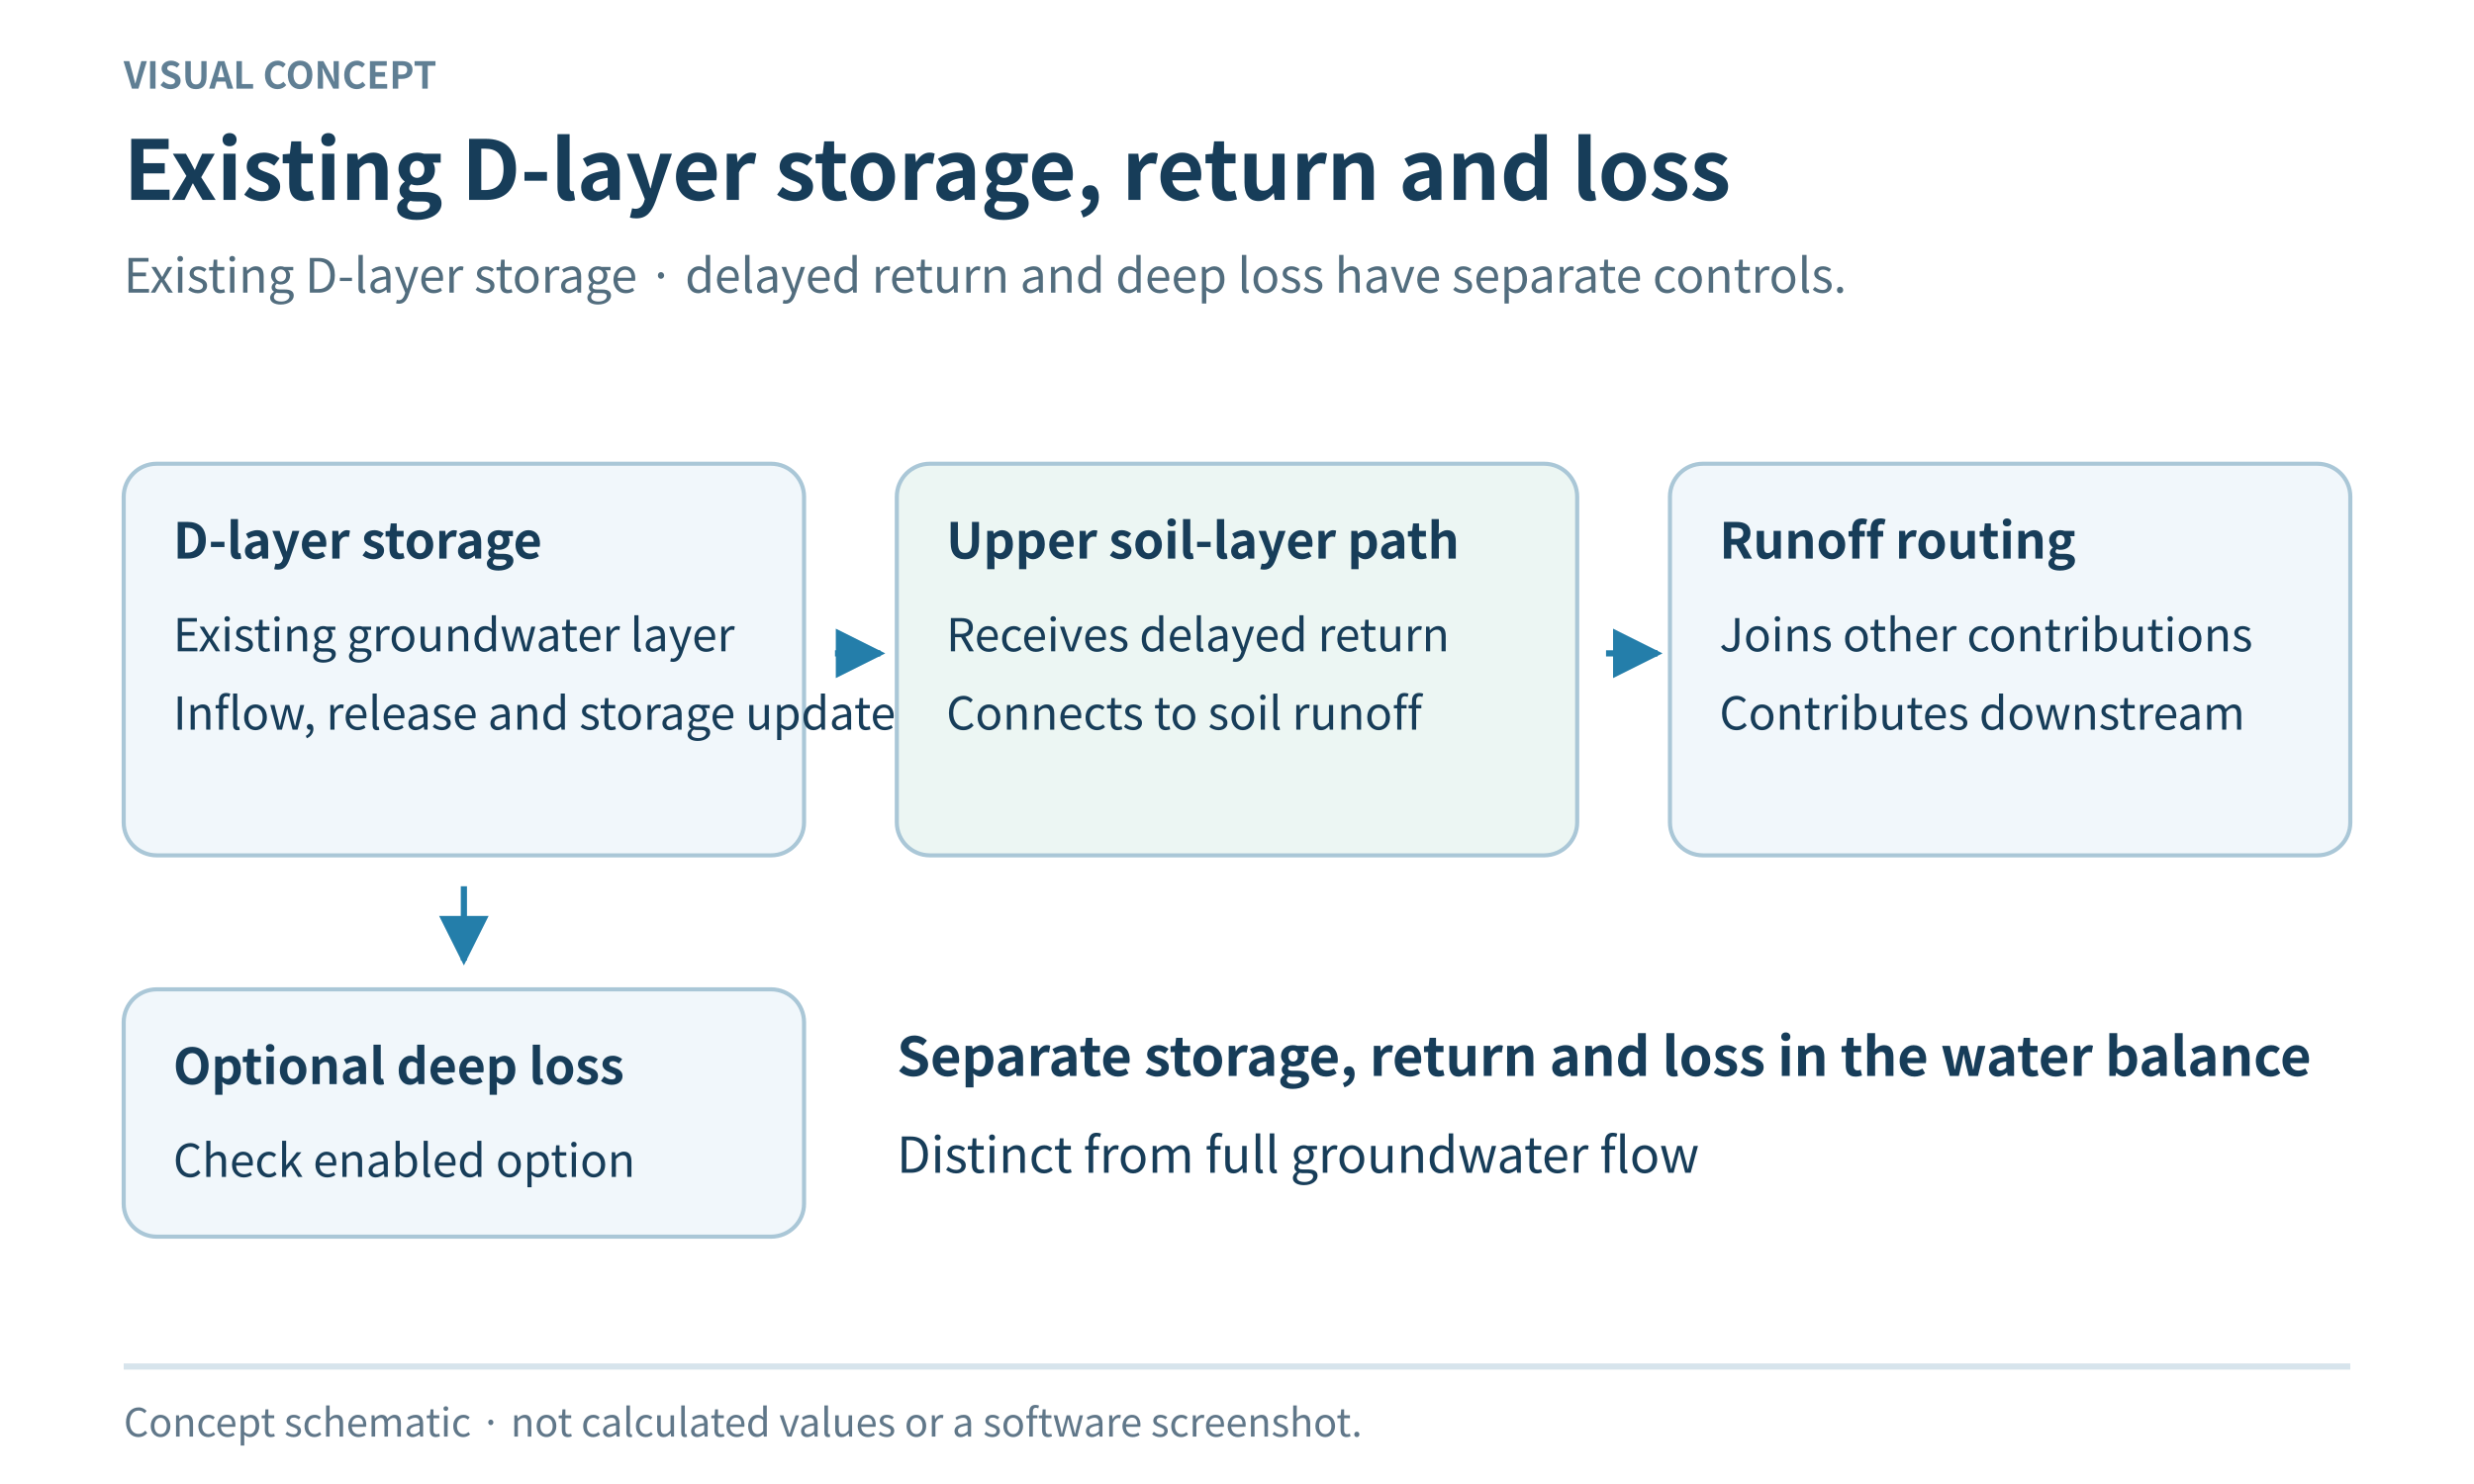
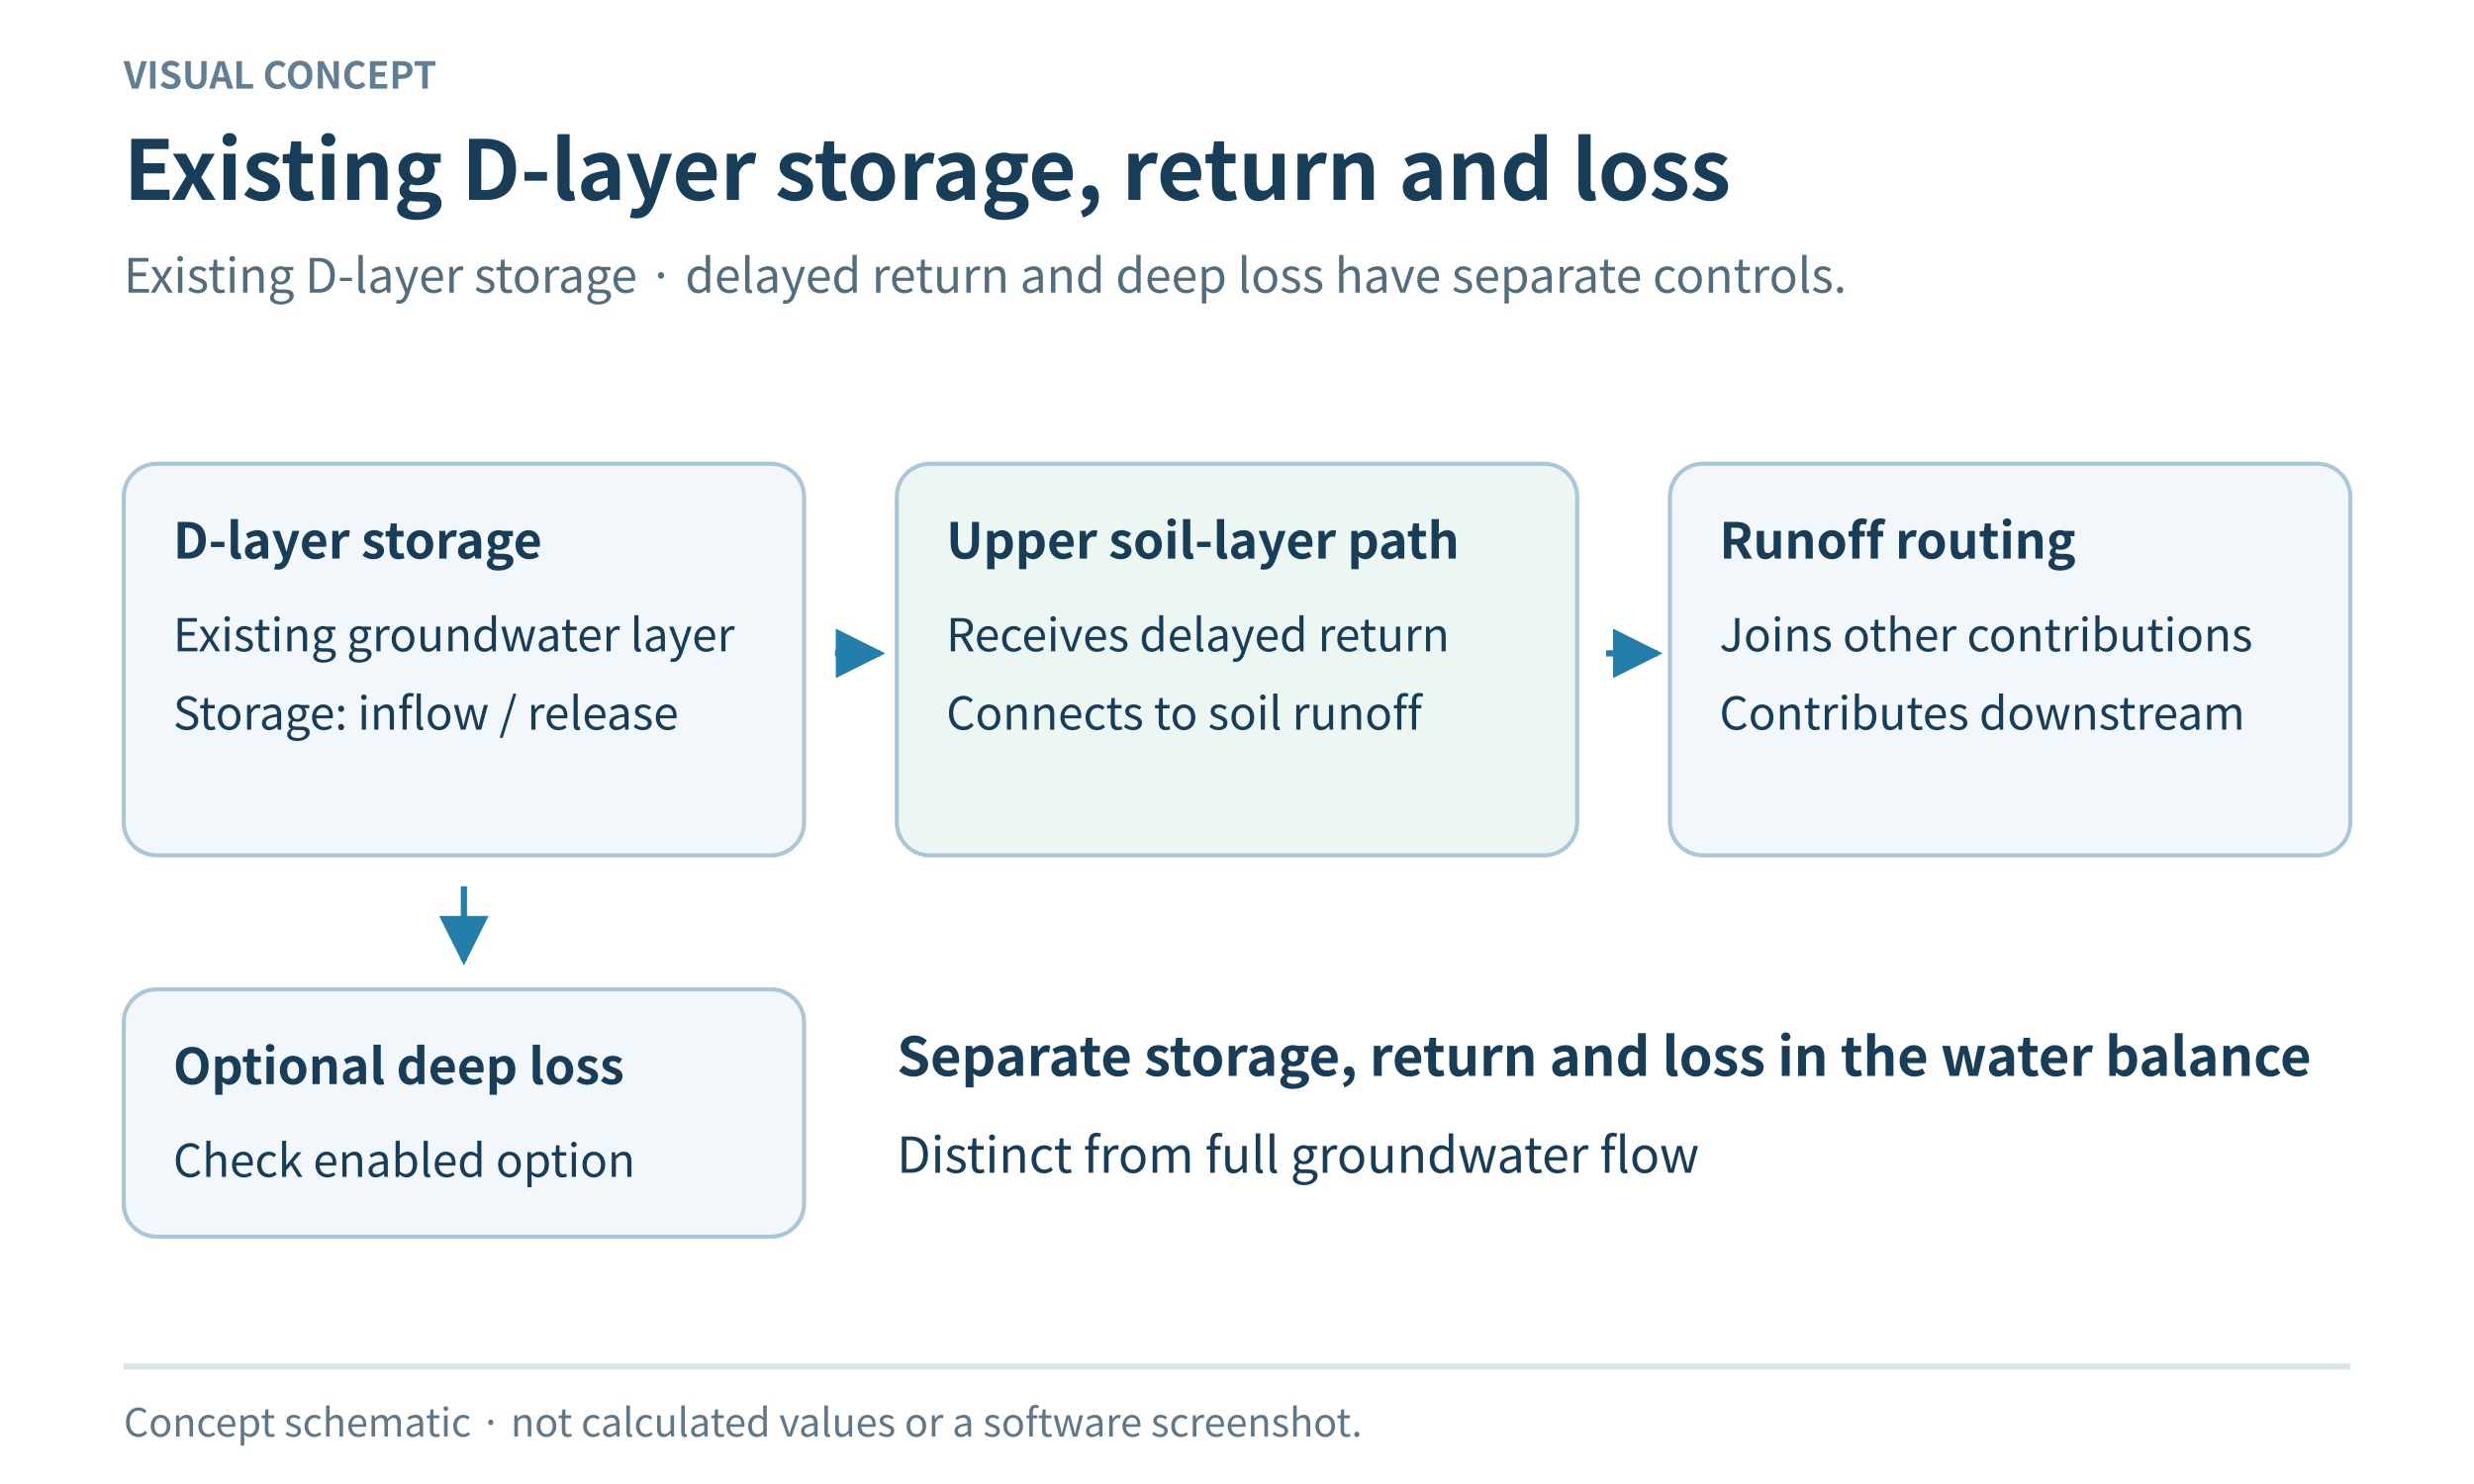
<svg xmlns="http://www.w3.org/2000/svg" width="1200" height="720" viewBox="0 0 1200 720" role="img" aria-labelledby="title desc">
  <defs>
    <marker id="arrow" viewBox="0 0 10 10" refX="9" refY="5" markerWidth="8" markerHeight="8" orient="auto-start-reverse">
      <path d="M0 0 10 5 0 10Z" fill="#247eaa" />
    </marker>
    <pattern id="missing" width="12" height="12" patternUnits="userSpaceOnUse">
      <path d="M-3 3 3-3 M0 12 12 0 M9 15 15 9" stroke="#b2bdc5" stroke-width="2" />
    </pattern>
  </defs>
  <rect width="1200" height="720" fill="#fff" />
  <g font-family="Noto Sans CJK KR,Noto Sans KR,Malgun Gothic,Arial,sans-serif">
    <text x="60" y="43" font-size="18" font-weight="600" text-anchor="start" fill="#607f94">VISUAL CONCEPT</text>
    <text x="60" y="97" font-size="40" font-weight="700" text-anchor="start" fill="#173d59">Existing D-layer storage, return and loss</text>
    <text x="60" y="142" font-size="23" font-weight="400" text-anchor="start" fill="#526d7e">Existing D-layer storage · delayed return and deep loss have separate controls.</text>
    <rect x="60" y="225" width="330" height="190" rx="16" fill="#f1f7fb" stroke="#aac7d7" stroke-width="2" />
    <text x="84" y="271" font-size="24" font-weight="700" text-anchor="start" fill="#173d59">D-layer storage</text>
    <text x="84" y="316" font-size="22" font-weight="400" text-anchor="start" fill="#173d59">Existing groundwater layer</text>
-     <text x="84" y="354" font-size="22" font-weight="400" text-anchor="start" fill="#173d59">Inflow, release and storage update</text>
+     <text x="84" y="354" font-size="22" font-weight="400" text-anchor="start" fill="#173d59">Storage: inflow / release</text>
    <line x1="405" y1="317" x2="427" y2="317" stroke="#247eaa" stroke-width="3" marker-end="url(#arrow)" />
    <rect x="435" y="225" width="330" height="190" rx="16" fill="#ecf6f3" stroke="#aac7d7" stroke-width="2" />
    <text x="459" y="271" font-size="24" font-weight="700" text-anchor="start" fill="#173d59">Upper soil-layer path</text>
    <text x="459" y="316" font-size="22" font-weight="400" text-anchor="start" fill="#173d59">Receives delayed return</text>
    <text x="459" y="354" font-size="22" font-weight="400" text-anchor="start" fill="#173d59">Connects to soil runoff</text>
    <line x1="779" y1="317" x2="804" y2="317" stroke="#247eaa" stroke-width="3" marker-end="url(#arrow)" />
    <rect x="810" y="225" width="330" height="190" rx="16" fill="#f1f7fb" stroke="#aac7d7" stroke-width="2" />
    <text x="834" y="271" font-size="24" font-weight="700" text-anchor="start" fill="#173d59">Runoff routing</text>
    <text x="834" y="316" font-size="22" font-weight="400" text-anchor="start" fill="#173d59">Joins other contributions</text>
    <text x="834" y="354" font-size="22" font-weight="400" text-anchor="start" fill="#173d59">Contributes downstream</text>
    <path d="M225 430V466" fill="none" stroke="#247eaa" stroke-width="3" marker-end="url(#arrow)" />
    <rect x="60" y="480" width="330" height="120" rx="16" fill="#f1f7fb" stroke="#aac7d7" stroke-width="2" />
    <text x="84" y="526" font-size="24" font-weight="700" text-anchor="start" fill="#173d59">Optional deep loss</text>
    <text x="84" y="571" font-size="22" font-weight="400" text-anchor="start" fill="#173d59">Check enabled option</text>
    <text x="435" y="522" font-size="26" font-weight="600" text-anchor="start" fill="#173d59">Separate storage, return and loss in the water balance</text>
    <text x="435" y="569" font-size="24" font-weight="400" text-anchor="start" fill="#173d59">Distinct from full groundwater flow</text>
    <line x1="60" y1="663" x2="1140" y2="663" stroke="#d7e4ec" stroke-width="3" />
    <text x="60" y="697" font-size="19" font-weight="400" text-anchor="start" fill="#607789">Concept schematic · not calculated values or a software screenshot.</text>
  </g>
</svg>
